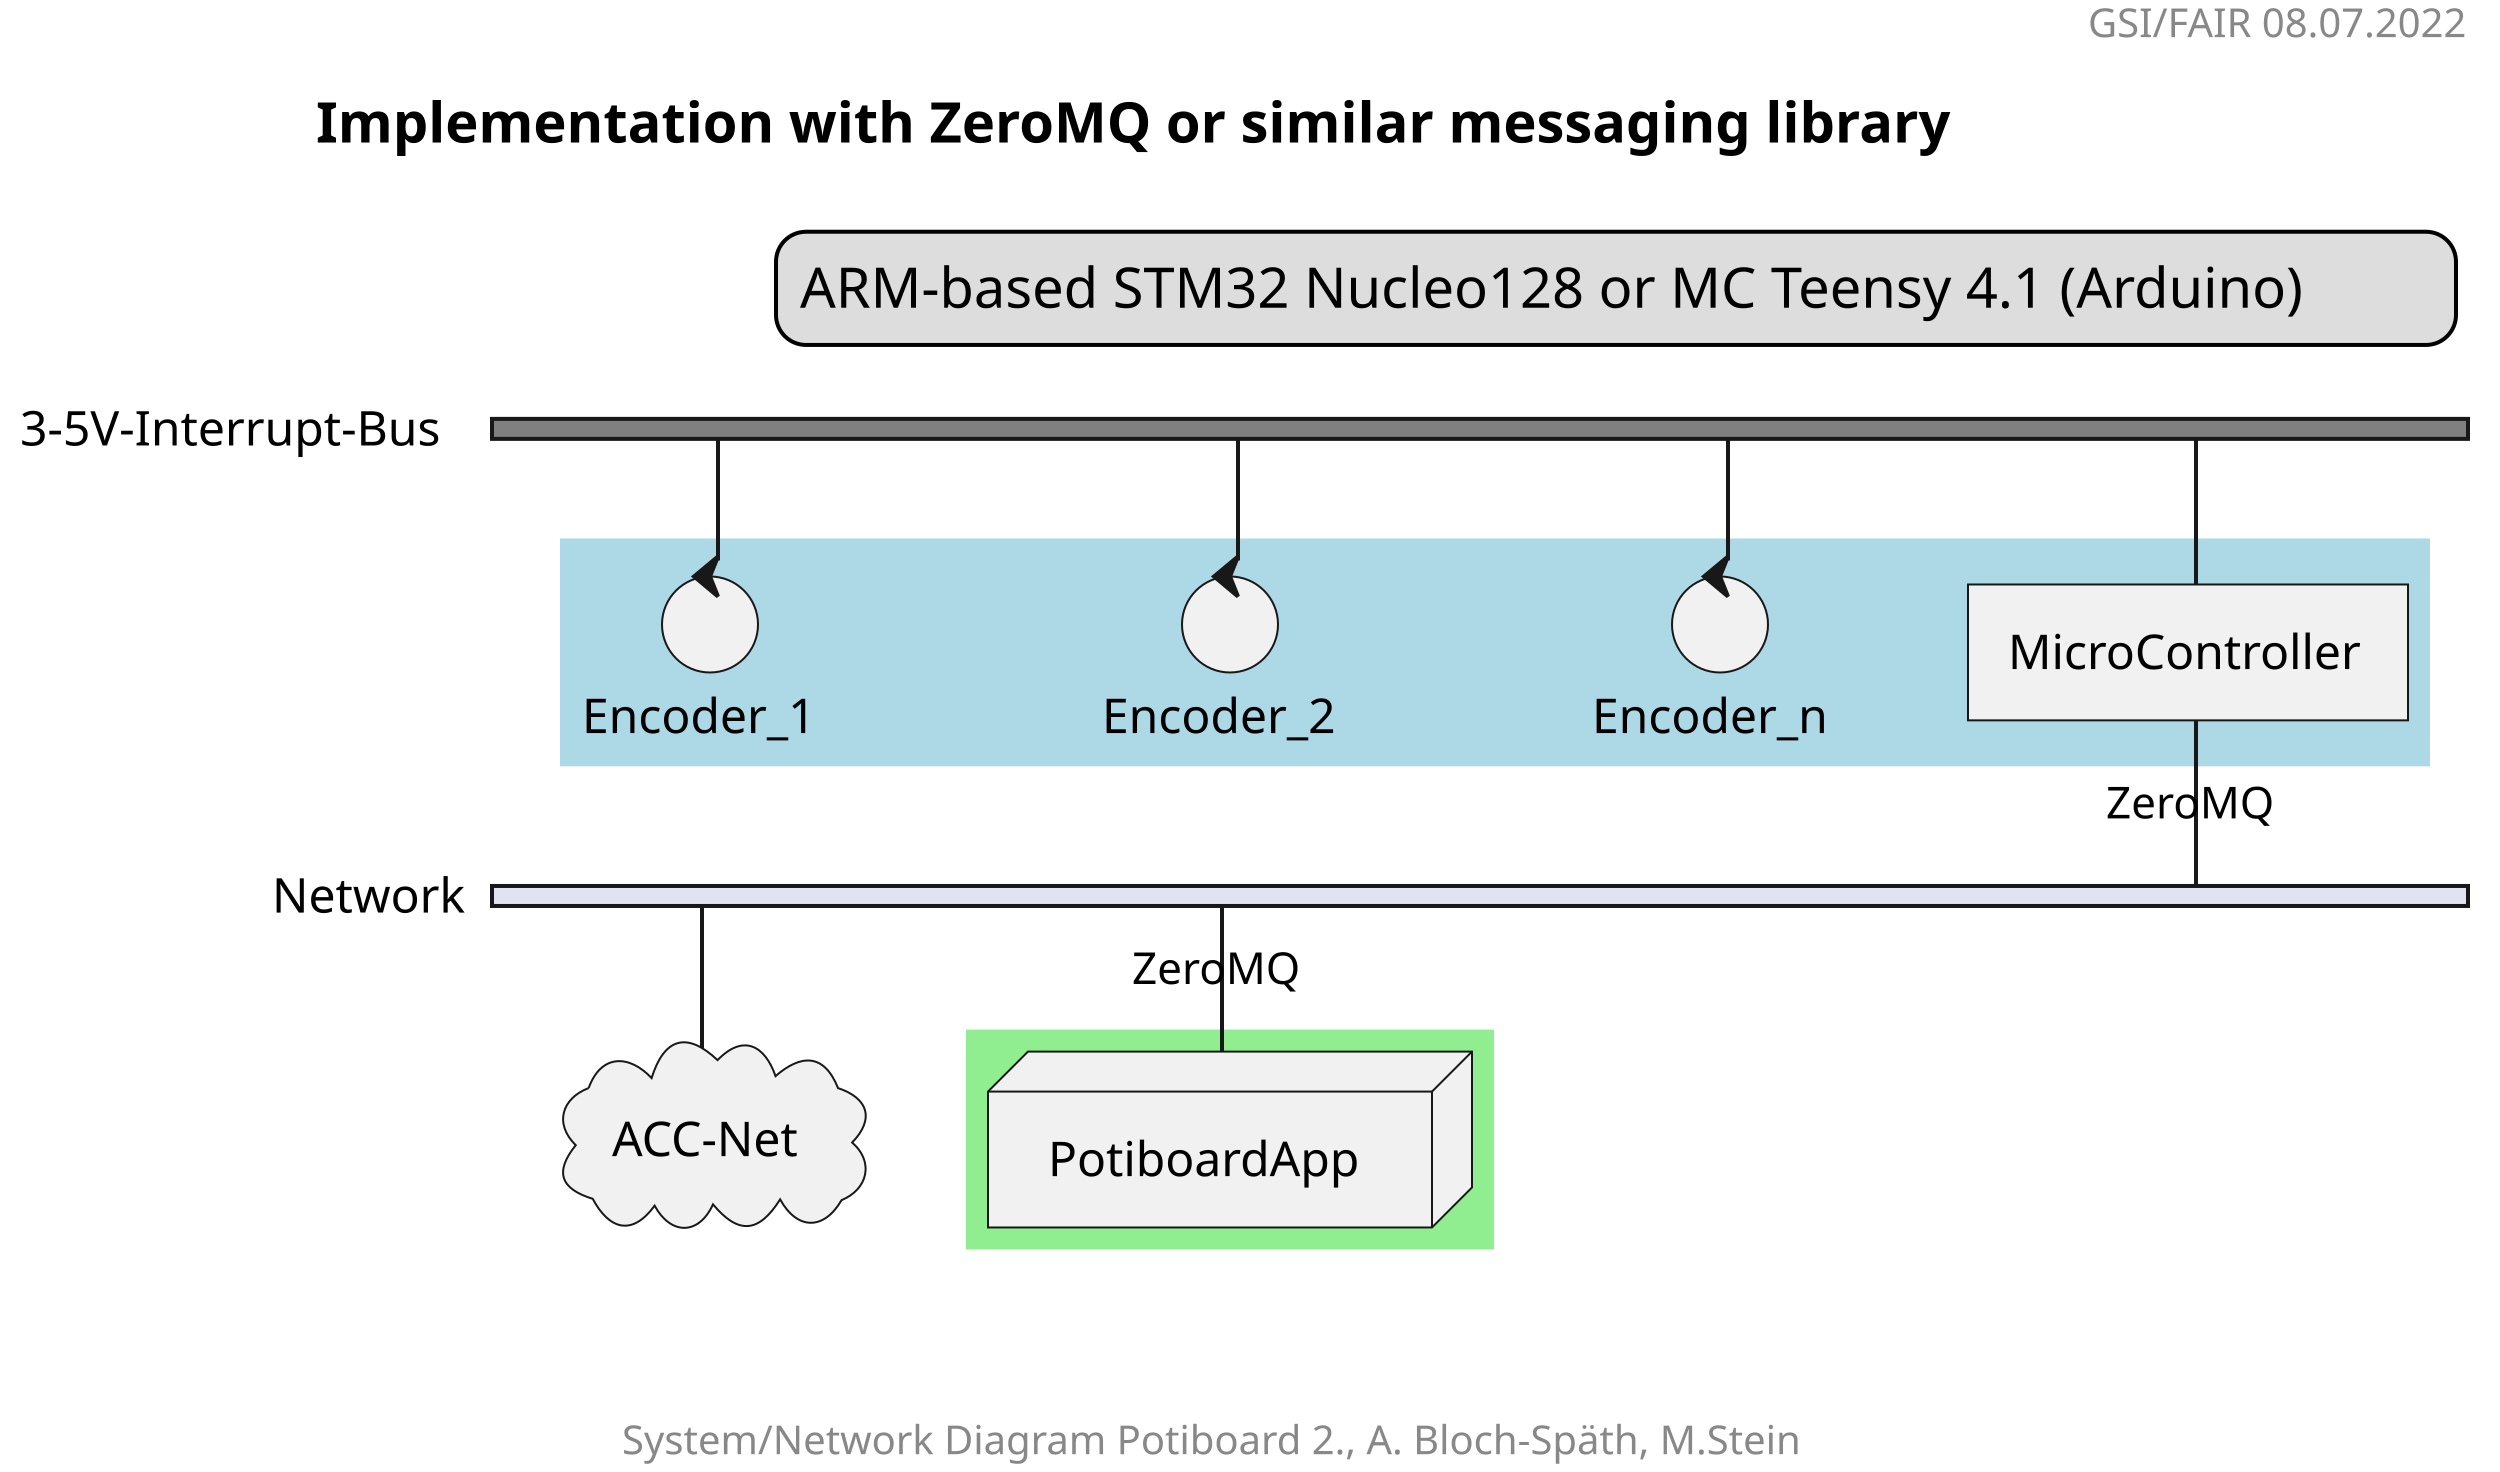
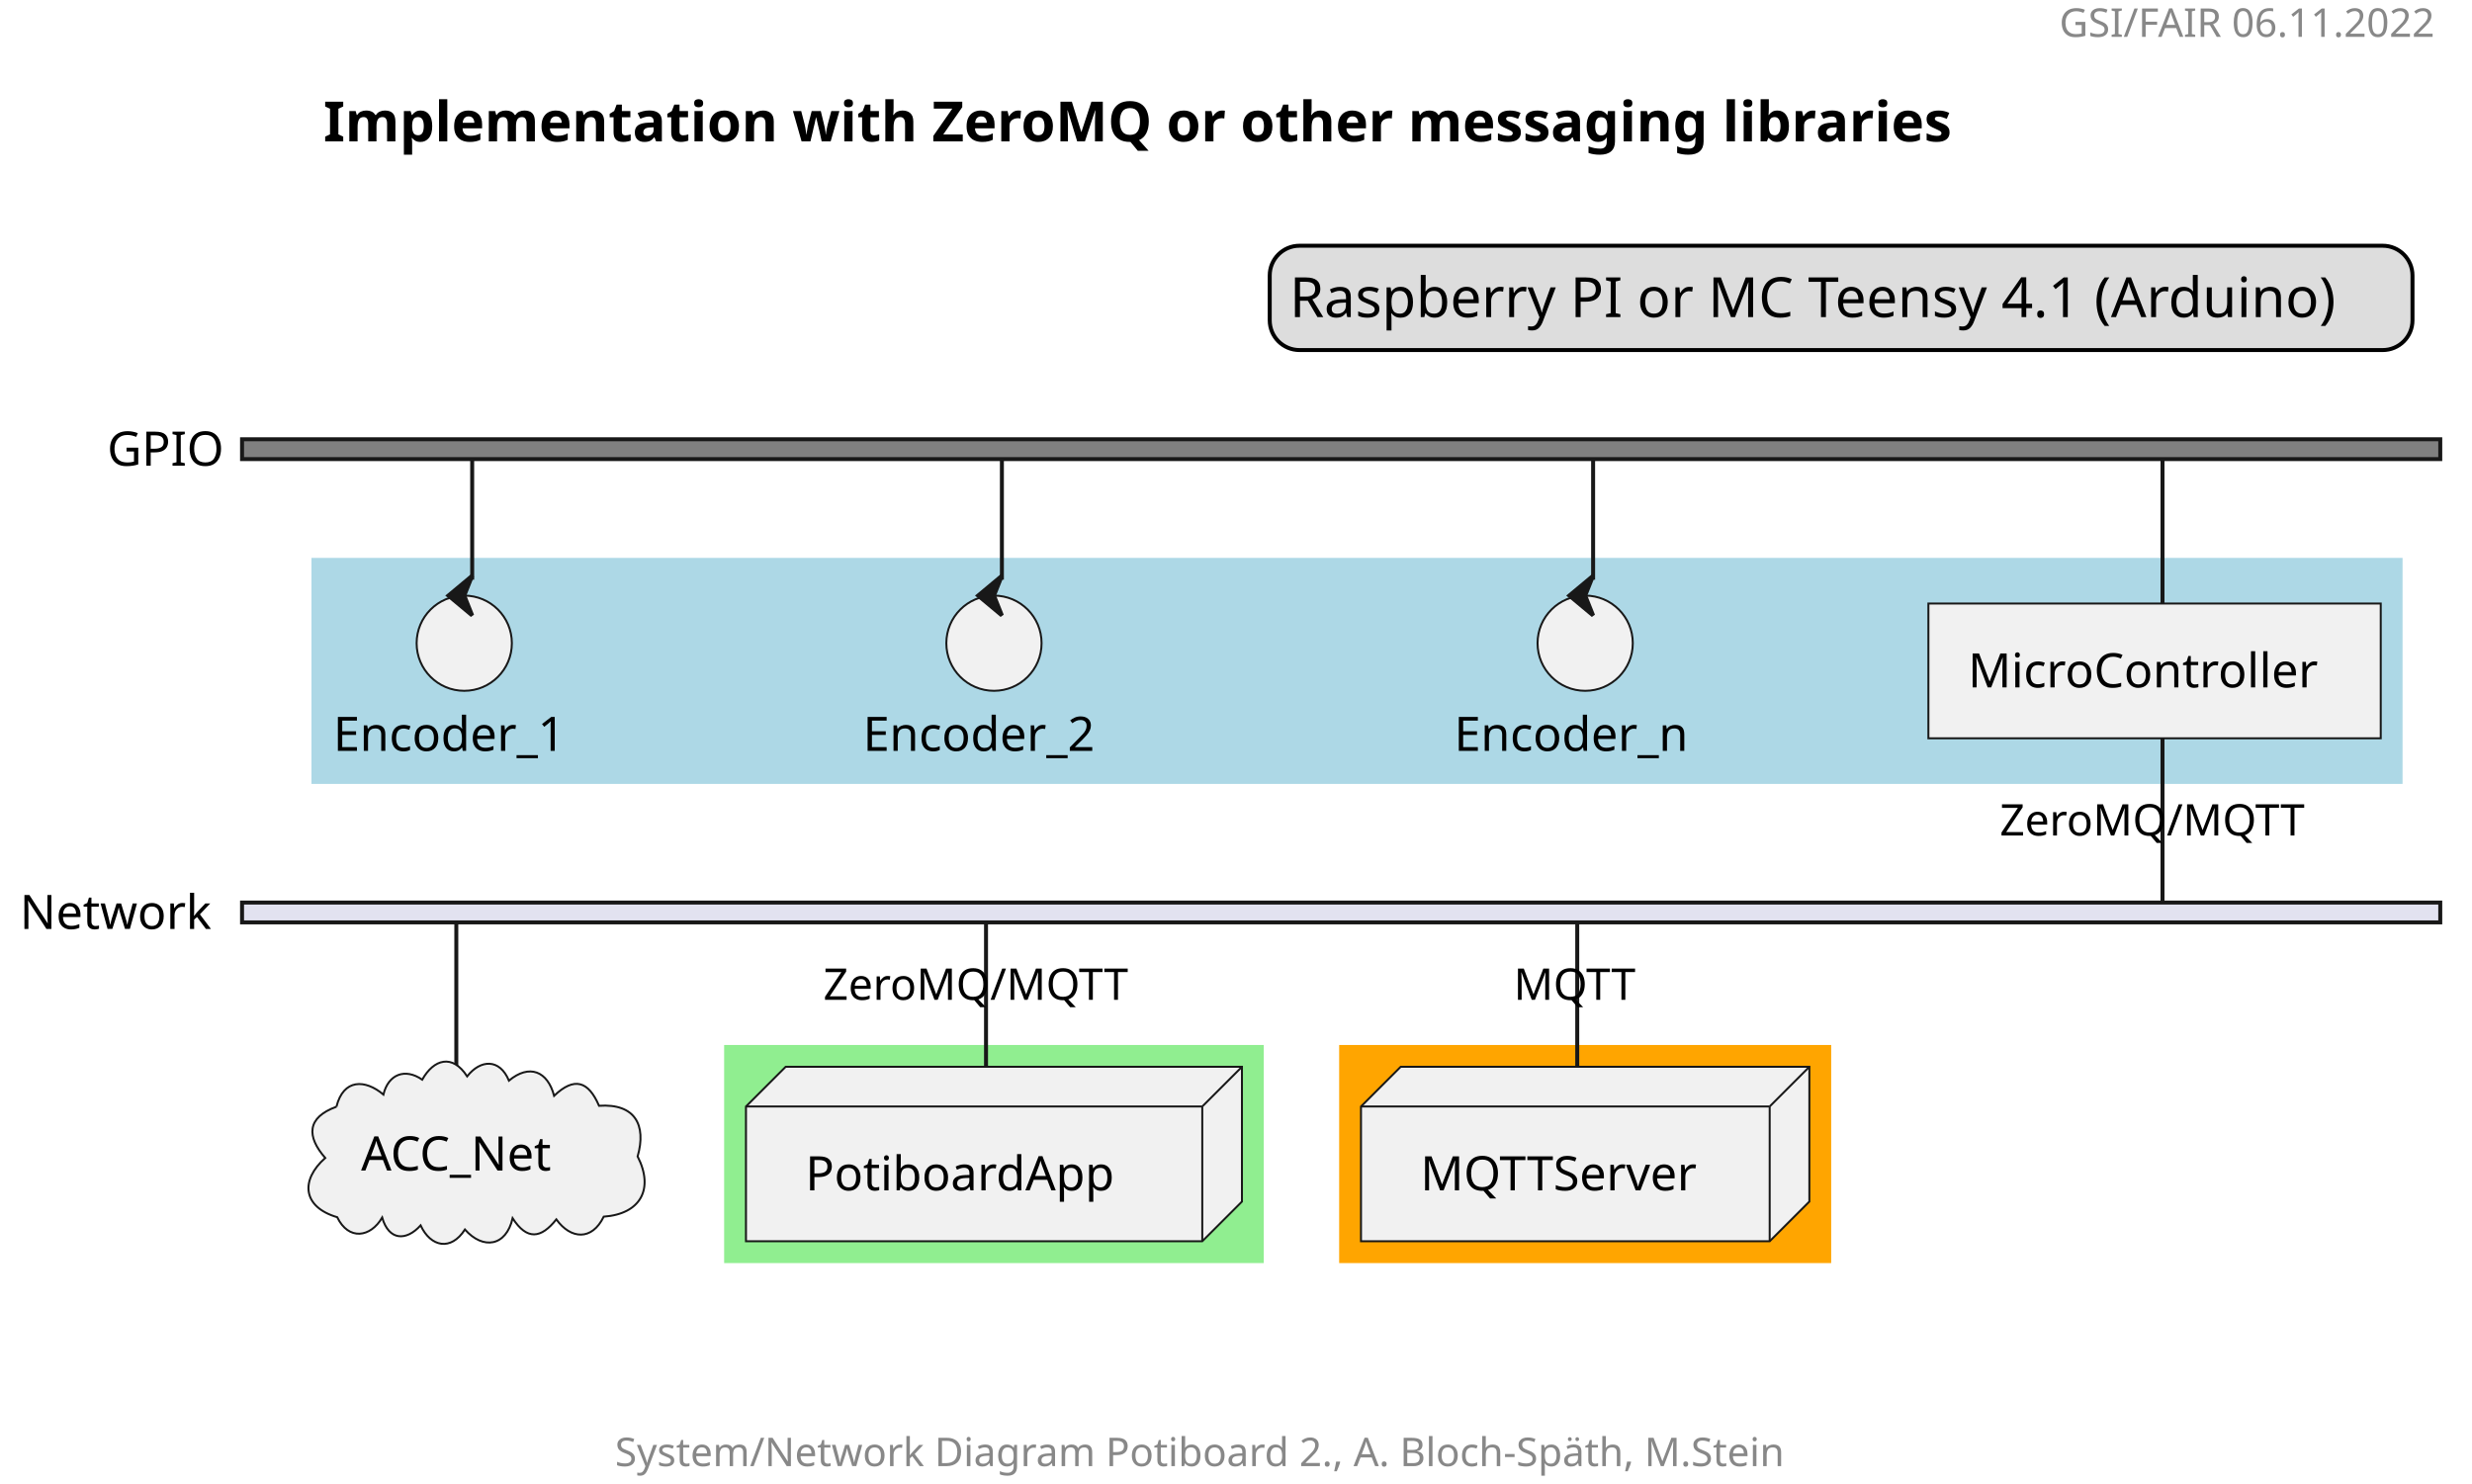
- <svg xmlns="http://www.w3.org/2000/svg" contentStyleType="text/css" height="368px" preserveAspectRatio="none" style="width:625px;height:368px;background:#FFFFFF;" version="1.1" viewBox="0 0 625 368" width="625px" zoomAndPan="magnify">
+ <svg xmlns="http://www.w3.org/2000/svg" contentStyleType="text/css" height="374px" preserveAspectRatio="none" style="width:623px;height:374px;background:#FFFFFF;" version="1.1" viewBox="0 0 623 374" width="623px" zoomAndPan="magnify">
  <defs />
  <g>
-     <rect height="11.641" style="stroke:#00000000;stroke-width:1.0;fill:none;" width="100" x="522" y="0" />
-     <text fill="#888888" font-family="sans-serif" font-size="10" lengthAdjust="spacing" textLength="100" x="522" y="9.282">GSI/FAIR 08.07.2022</text>
-     <rect height="26.297" style="stroke:#00000000;stroke-width:1.0;fill:none;" width="474" x="74" y="17.641" />
-     <text fill="#000000" font-family="sans-serif" font-size="14" font-weight="bold" lengthAdjust="spacing" textLength="464" x="79" y="35.636">Implementation with ZeroMQ or similar messaging library</text>
-     <rect fill="#DDDDDD" height="28.297" rx="7.5" ry="7.5" style="stroke:#000000;stroke-width:1.0;" width="420" x="194" y="57.938" />
-     <text fill="#000000" font-family="sans-serif" font-size="14" lengthAdjust="spacing" textLength="408" x="200" y="76.933">ARM-based STM32 Nucleo128 or MC Teensy 4.1 (Arduino)</text>
-     <text fill="#000000" font-family="sans-serif" font-size="12" lengthAdjust="spacing" textLength="113" x="5" y="111.373">3-5V-Interrupt-Bus</text>
-     <text fill="#000000" font-family="sans-serif" font-size="12" lengthAdjust="spacing" textLength="50" x="68" y="228.147">Network</text>
-     <rect fill="#ADD8E6" height="55.969" style="stroke:#ADD8E6;stroke-width:1.0;" width="466.5" x="140.5" y="135.121" />
-     <rect fill="#90EE90" height="53.969" style="stroke:#90EE90;stroke-width:1.0;" width="131" x="242" y="257.894" />
-     <rect fill="#808080" height="5" style="stroke:#181818;stroke-width:1.0;" width="494" x="123" y="104.719" />
-     <rect fill="#E2E2F0" height="5" style="stroke:#181818;stroke-width:1.0;" width="494" x="123" y="221.492" />
-     <path d="M179.5,109.719 L179.5,140.121 " fill="none" style="stroke:#181818;stroke-width:1.0;" />
-     <path d="M309.5,109.719 L309.5,140.121 " fill="none" style="stroke:#181818;stroke-width:1.0;" />
-     <path d="M432,109.719 L432,140.121 " fill="none" style="stroke:#181818;stroke-width:1.0;" />
-     <path d="M549,109.719 L549,146.121 " fill="none" style="stroke:#181818;stroke-width:1.0;" />
-     <path d="M549,180.09 L549,221.492 " fill="none" style="stroke:#181818;stroke-width:1.0;" />
-     <text fill="#000000" font-family="sans-serif" font-size="11" lengthAdjust="spacing" textLength="45" x="526.5" y="204.599">ZeroMQ</text>
-     <path d="M175.5,226.492 L175.5,262.894 " fill="none" style="stroke:#181818;stroke-width:1.0;" />
-     <path d="M305.5,226.492 L305.5,262.894 " fill="none" style="stroke:#181818;stroke-width:1.0;" />
-     <text fill="#000000" font-family="sans-serif" font-size="11" lengthAdjust="spacing" textLength="45" x="283" y="246.001">ZeroMQ</text>
-     <ellipse cx="177.5" cy="156.121" fill="#F1F1F1" rx="12" ry="12" style="stroke:#181818;stroke-width:0.5;" />
-     <polygon fill="#181818" points="173.5,144.121,179.5,139.121,177.5,144.121,179.5,149.121,173.5,144.121" style="stroke:#181818;stroke-width:1.0;" />
-     <text fill="#000000" font-family="sans-serif" font-size="12" lengthAdjust="spacing" textLength="64" x="145.5" y="183.26">Encoder_1</text>
-     <ellipse cx="307.5" cy="156.121" fill="#F1F1F1" rx="12" ry="12" style="stroke:#181818;stroke-width:0.5;" />
-     <polygon fill="#181818" points="303.5,144.121,309.5,139.121,307.5,144.121,309.5,149.121,303.5,144.121" style="stroke:#181818;stroke-width:1.0;" />
-     <text fill="#000000" font-family="sans-serif" font-size="12" lengthAdjust="spacing" textLength="64" x="275.5" y="183.26">Encoder_2</text>
-     <ellipse cx="430" cy="156.121" fill="#F1F1F1" rx="12" ry="12" style="stroke:#181818;stroke-width:0.5;" />
-     <polygon fill="#181818" points="426,144.121,432,139.121,430,144.121,432,149.121,426,144.121" style="stroke:#181818;stroke-width:1.0;" />
-     <text fill="#000000" font-family="sans-serif" font-size="12" lengthAdjust="spacing" textLength="64" x="398" y="183.26">Encoder_n</text>
-     <rect fill="#F1F1F1" height="33.969" style="stroke:#181818;stroke-width:0.5;" width="110" x="492" y="146.121" />
-     <text fill="#000000" font-family="sans-serif" font-size="12" lengthAdjust="spacing" textLength="90" x="502" y="167.26">MicroController</text>
-     <path d="M147.161,272.013 C150.338,263.311 157.414,263.687 162.899,269.514 C166.002,259.608 171.59,257.674 179.389,265.027 C185.917,258.289 191.292,261.494 193.882,269.026 C200.151,263.587 205.986,263.178 209.515,272.026 C217.011,274.505 218.769,279.723 213.039,285.629 C218.626,290.526 216.92,297.36 210.394,300.033 C205.951,307.674 199.295,307.554 195.029,299.856 C189.749,308.189 184.718,308.826 178.251,301.096 C174.632,309 167.624,308.733 163.659,301.429 C157.913,309.272 152.21,307.256 148.18,299.704 C140.136,297.228 138.521,293.039 143.931,286.3 C138.494,280.959 140.415,274.6 147.161,272.013 " fill="#F1F1F1" style="stroke:#181818;stroke-width:0.5;" />
-     <text fill="#000000" font-family="sans-serif" font-size="12" lengthAdjust="spacing" textLength="49" x="153" y="289.033">ACC-Net</text>
-     <polygon fill="#F1F1F1" points="247,272.894,257,262.894,368,262.894,368,296.863,358,306.863,247,306.863,247,272.894" style="stroke:#181818;stroke-width:0.5;" />
-     <line style="stroke:#181818;stroke-width:0.5;" x1="358" x2="368" y1="272.894" y2="262.894" />
-     <line style="stroke:#181818;stroke-width:0.5;" x1="247" x2="358" y1="272.894" y2="272.894" />
-     <line style="stroke:#181818;stroke-width:0.5;" x1="358" x2="358" y1="272.894" y2="306.863" />
-     <text fill="#000000" font-family="sans-serif" font-size="12" lengthAdjust="spacing" textLength="81" x="262" y="294.033">PotiboardApp</text>
-     <rect height="11.641" style="stroke:#00000000;stroke-width:1.0;fill:none;" width="311" x="155.5" y="354.266" />
-     <text fill="#888888" font-family="sans-serif" font-size="10" lengthAdjust="spacing" textLength="311" x="155.5" y="363.548">System/Network Diagram Potiboard 2., A. Bloch-Späth, M.Stein</text>
+     <rect fill="none" height="11.641" style="stroke:none;stroke-width:1.0;" width="101" x="519" y="0" />
+     <text fill="#888888" font-family="sans-serif" font-size="10" lengthAdjust="spacing" textLength="101" x="519" y="9.282">GSI/FAIR 06.11.2022</text>
+     <rect fill="none" height="26.297" id="_title" style="stroke:none;stroke-width:1.0;" width="467" x="76.5" y="17.641" />
+     <text fill="#000000" font-family="sans-serif" font-size="14" font-weight="bold" lengthAdjust="spacing" textLength="457" x="81.5" y="35.636">Implementation with ZeroMQ or other messaging libraries</text>
+     <rect fill="#DDDDDD" height="26.297" id="_legend" rx="7.5" ry="7.5" style="stroke:#000000;stroke-width:1.0;" width="288" x="320" y="61.938" />
+     <text fill="#000000" font-family="sans-serif" font-size="14" lengthAdjust="spacing" textLength="278" x="325" y="79.933">Raspberry PI or MC Teensy 4.1 (Arduino)</text>
+     <text fill="#000000" font-family="sans-serif" font-size="12" lengthAdjust="spacing" textLength="29" x="27" y="117.373">GPIO</text>
+     <text fill="#000000" font-family="sans-serif" font-size="12" lengthAdjust="spacing" textLength="51" x="5" y="234.147">Network</text>
+     <rect fill="#ADD8E6" height="55.969" style="stroke:#ADD8E6;stroke-width:1.0;" width="526" x="79" y="141.121" />
+     <rect fill="#90EE90" height="53.969" style="stroke:#90EE90;stroke-width:1.0;" width="135" x="183" y="263.894" />
+     <rect fill="#FFA500" height="53.969" style="stroke:#FFA500;stroke-width:1.0;" width="123" x="338" y="263.894" />
+     <rect fill="#808080" height="5" style="stroke:#181818;stroke-width:1.0;" width="554" x="61" y="110.719" />
+     <rect fill="#E2E2F0" height="5" style="stroke:#181818;stroke-width:1.0;" width="554" x="61" y="227.492" />
+     <path d="M119,115.719 L119,146.121 " fill="none" style="stroke:#181818;stroke-width:1.0;" />
+     <path d="M252.5,115.719 L252.5,146.121 " fill="none" style="stroke:#181818;stroke-width:1.0;" />
+     <path d="M401.5,115.719 L401.5,146.121 " fill="none" style="stroke:#181818;stroke-width:1.0;" />
+     <path d="M545,115.719 L545,152.121 " fill="none" style="stroke:#181818;stroke-width:1.0;" />
+     <path d="M545,186.09 L545,227.492 " fill="none" style="stroke:#181818;stroke-width:1.0;" />
+     <text fill="#000000" font-family="sans-serif" font-size="11" lengthAdjust="spacing" textLength="82" x="504" y="210.599">ZeroMQ/MQTT</text>
+     <path d="M115,232.492 L115,268.894 " fill="none" style="stroke:#181818;stroke-width:1.0;" />
+     <path d="M248.5,232.492 L248.5,268.894 " fill="none" style="stroke:#181818;stroke-width:1.0;" />
+     <text fill="#000000" font-family="sans-serif" font-size="11" lengthAdjust="spacing" textLength="82" x="207.5" y="252.001">ZeroMQ/MQTT</text>
+     <path d="M397.5,232.492 L397.5,268.894 " fill="none" style="stroke:#181818;stroke-width:1.0;" />
+     <text fill="#000000" font-family="sans-serif" font-size="11" lengthAdjust="spacing" textLength="32" x="381.5" y="252.001">MQTT</text>
+     <ellipse cx="117" cy="162.121" fill="#F1F1F1" rx="12" ry="12" style="stroke:#181818;stroke-width:0.5;" />
+     <polygon fill="#181818" points="113,150.121,119,145.121,117,150.121,119,155.121,113,150.121" style="stroke:#181818;stroke-width:1.0;" />
+     <text fill="#000000" font-family="sans-serif" font-size="12" lengthAdjust="spacing" textLength="66" x="84" y="189.26">Encoder_1</text>
+     <ellipse cx="250.5" cy="162.121" fill="#F1F1F1" rx="12" ry="12" style="stroke:#181818;stroke-width:0.5;" />
+     <polygon fill="#181818" points="246.5,150.121,252.5,145.121,250.5,150.121,252.5,155.121,246.5,150.121" style="stroke:#181818;stroke-width:1.0;" />
+     <text fill="#000000" font-family="sans-serif" font-size="12" lengthAdjust="spacing" textLength="66" x="217.5" y="189.26">Encoder_2</text>
+     <ellipse cx="399.5" cy="162.121" fill="#F1F1F1" rx="12" ry="12" style="stroke:#181818;stroke-width:0.5;" />
+     <polygon fill="#181818" points="395.5,150.121,401.5,145.121,399.5,150.121,401.5,155.121,395.5,150.121" style="stroke:#181818;stroke-width:1.0;" />
+     <text fill="#000000" font-family="sans-serif" font-size="12" lengthAdjust="spacing" textLength="66" x="366.5" y="189.26">Encoder_n</text>
+     <rect fill="#F1F1F1" height="33.969" style="stroke:#181818;stroke-width:0.5;" width="114" x="486" y="152.121" />
+     <text fill="#000000" font-family="sans-serif" font-size="12" lengthAdjust="spacing" textLength="94" x="496" y="173.26">MicroController</text>
+     <path d="M84.787,278.958 C86.548,271.88 92.027,272.01 96.628,275.889 C97.851,270.787 102.07,269.121 106.409,272.135 C109.318,266.958 114.019,265.551 117.731,271.303 C121.077,267.029 125.929,266.748 128.266,272.377 C133.428,268.092 138.011,269.996 139.65,276.201 C144.769,271.316 148.309,272.527 150.968,278.716 C159.981,278.107 162.977,283.495 160.696,291.488 C164.899,299.728 161.4,305.999 152.151,306.666 C149.176,312.805 143.824,312.373 140.209,307.35 C136.323,312.241 132.808,312.637 129.192,307.067 C127.544,314.207 121.724,315.047 117.174,309.906 C113.627,315.416 108.532,314.303 106.001,308.868 C102.331,312.915 97.984,312.69 96.317,306.897 C93.361,311.945 87.85,312.729 84.986,306.803 C76.241,304.228 75.63,297.486 81.968,291.864 C77.248,286.473 77.278,281.677 84.787,278.958 " fill="#F1F1F1" style="stroke:#181818;stroke-width:0.5;" />
+     <text fill="#000000" font-family="sans-serif" font-size="12" lengthAdjust="spacing" textLength="52" x="91" y="295.033">ACC_Net</text>
+     <polygon fill="#F1F1F1" points="188,278.894,198,268.894,313,268.894,313,302.863,303,312.863,188,312.863,188,278.894" style="stroke:#181818;stroke-width:0.5;" />
+     <line style="stroke:#181818;stroke-width:0.5;" x1="303" x2="313" y1="278.894" y2="268.894" />
+     <line style="stroke:#181818;stroke-width:0.5;" x1="188" x2="303" y1="278.894" y2="278.894" />
+     <line style="stroke:#181818;stroke-width:0.5;" x1="303" x2="303" y1="278.894" y2="312.863" />
+     <text fill="#000000" font-family="sans-serif" font-size="12" lengthAdjust="spacing" textLength="85" x="203" y="300.033">PotiboardApp</text>
+     <polygon fill="#F1F1F1" points="343,278.894,353,268.894,456,268.894,456,302.863,446,312.863,343,312.863,343,278.894" style="stroke:#181818;stroke-width:0.5;" />
+     <line style="stroke:#181818;stroke-width:0.5;" x1="446" x2="456" y1="278.894" y2="268.894" />
+     <line style="stroke:#181818;stroke-width:0.5;" x1="343" x2="446" y1="278.894" y2="278.894" />
+     <line style="stroke:#181818;stroke-width:0.5;" x1="446" x2="446" y1="278.894" y2="312.863" />
+     <text fill="#000000" font-family="sans-serif" font-size="12" lengthAdjust="spacing" textLength="73" x="358" y="300.033">MQTTServer</text>
+     <rect fill="none" height="11.641" style="stroke:none;stroke-width:1.0;" width="310" x="155" y="360.266" />
+     <text fill="#888888" font-family="sans-serif" font-size="10" lengthAdjust="spacing" textLength="310" x="155" y="369.548">System/Network Diagram Potiboard 2., A. Bloch-Späth, M.Stein</text>
  </g>
</svg>
